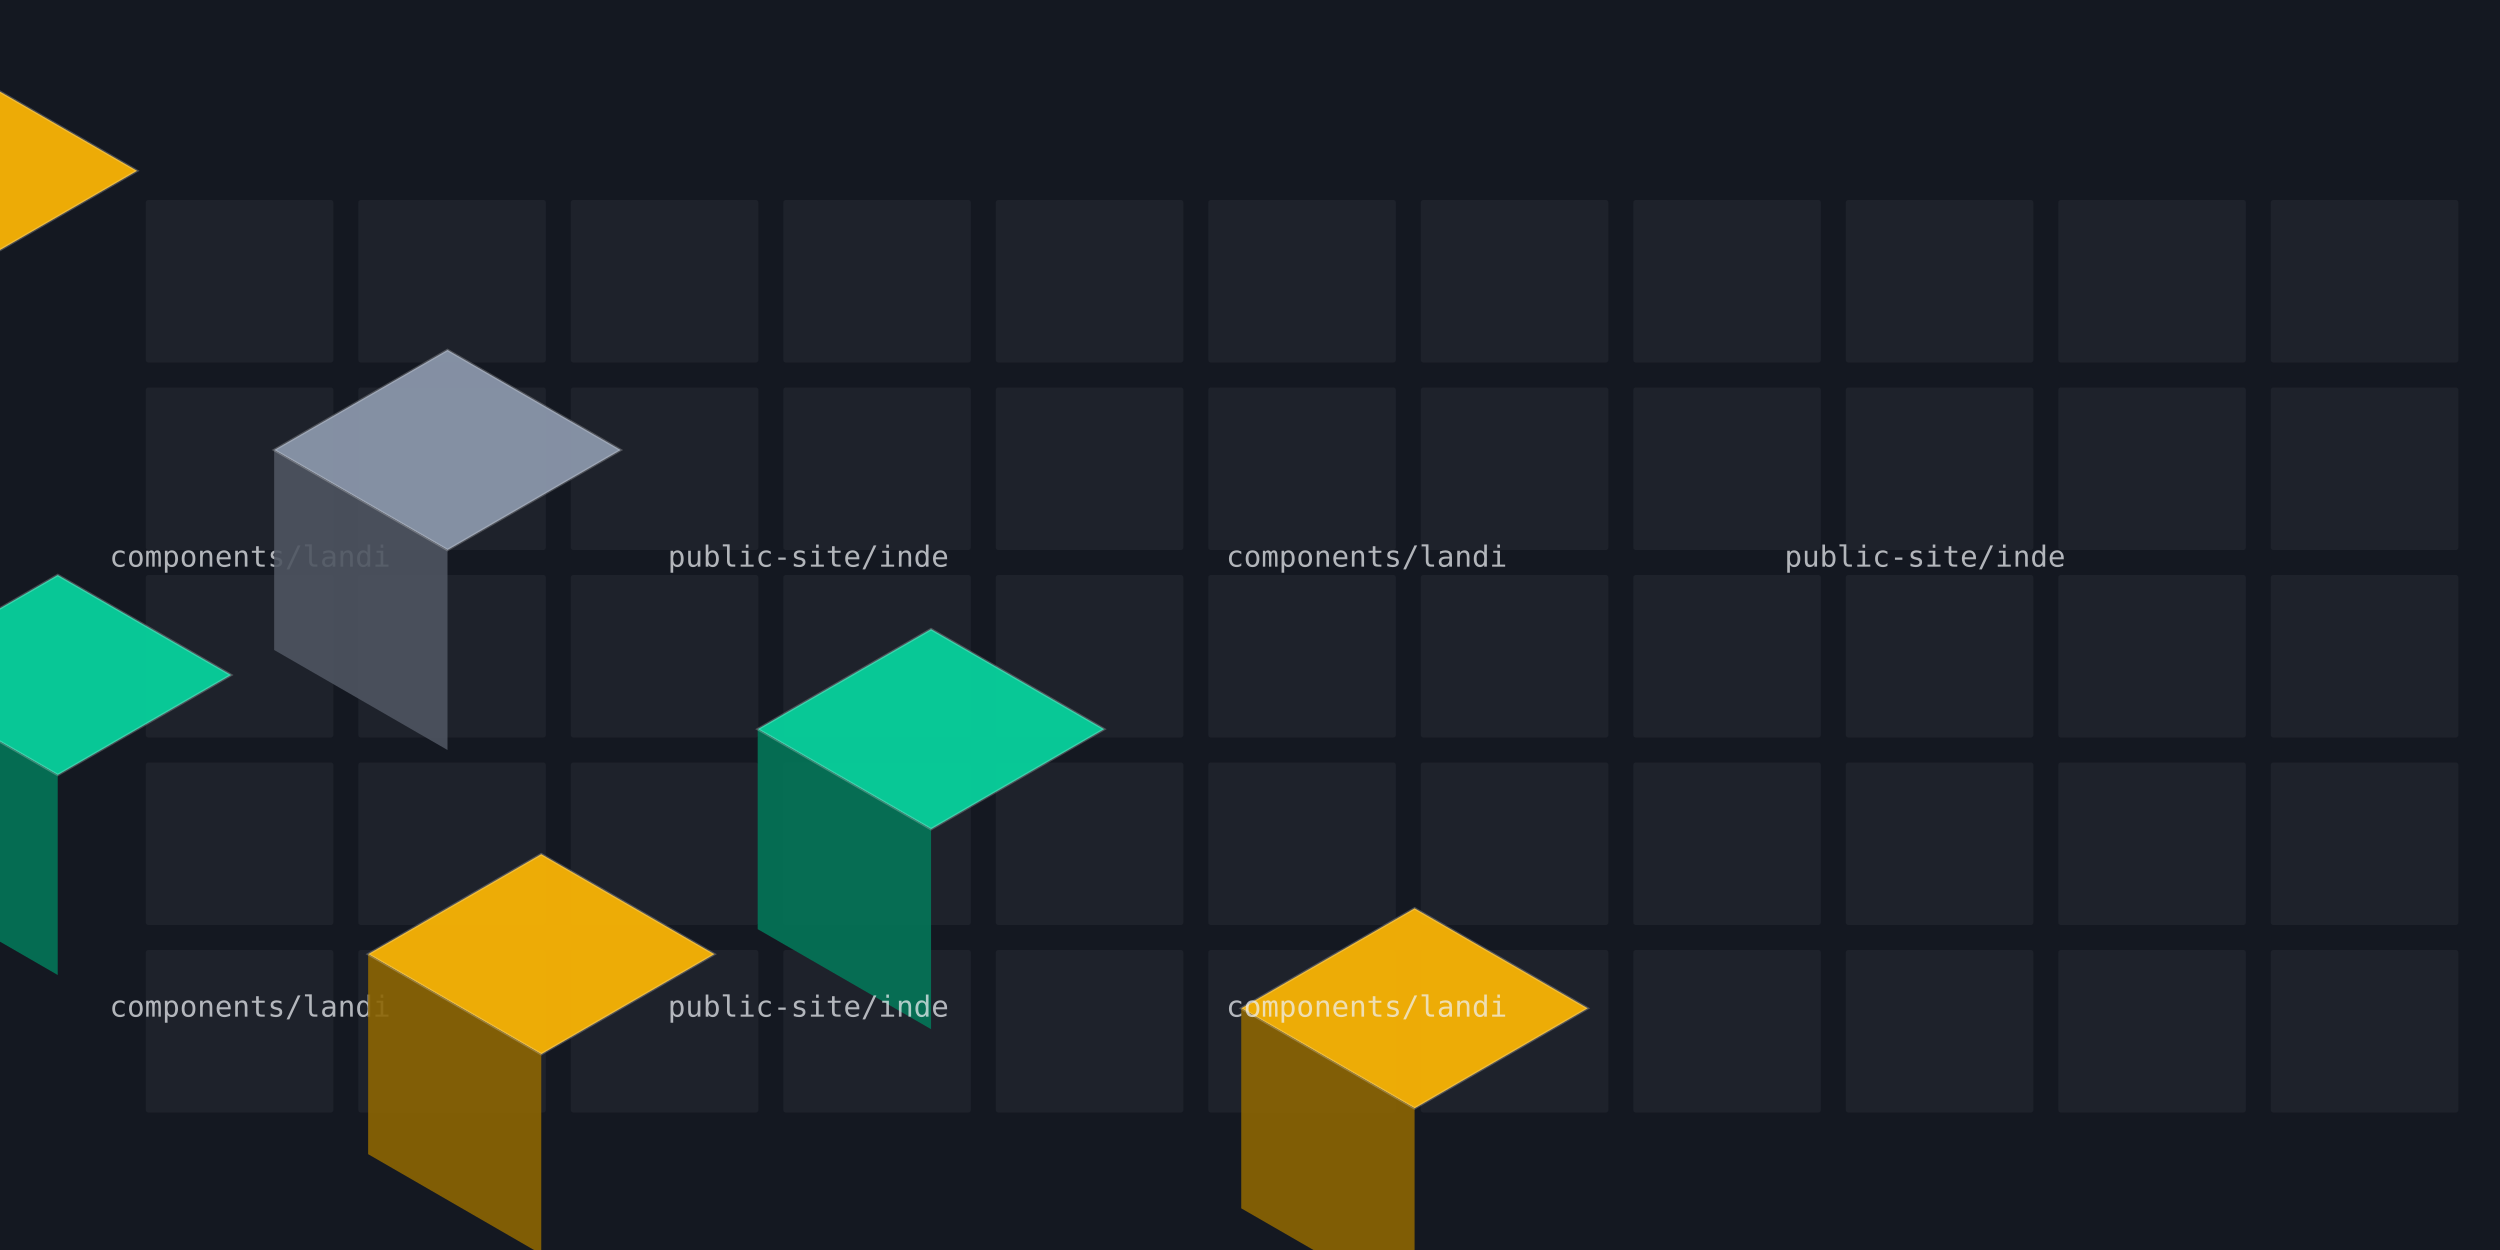
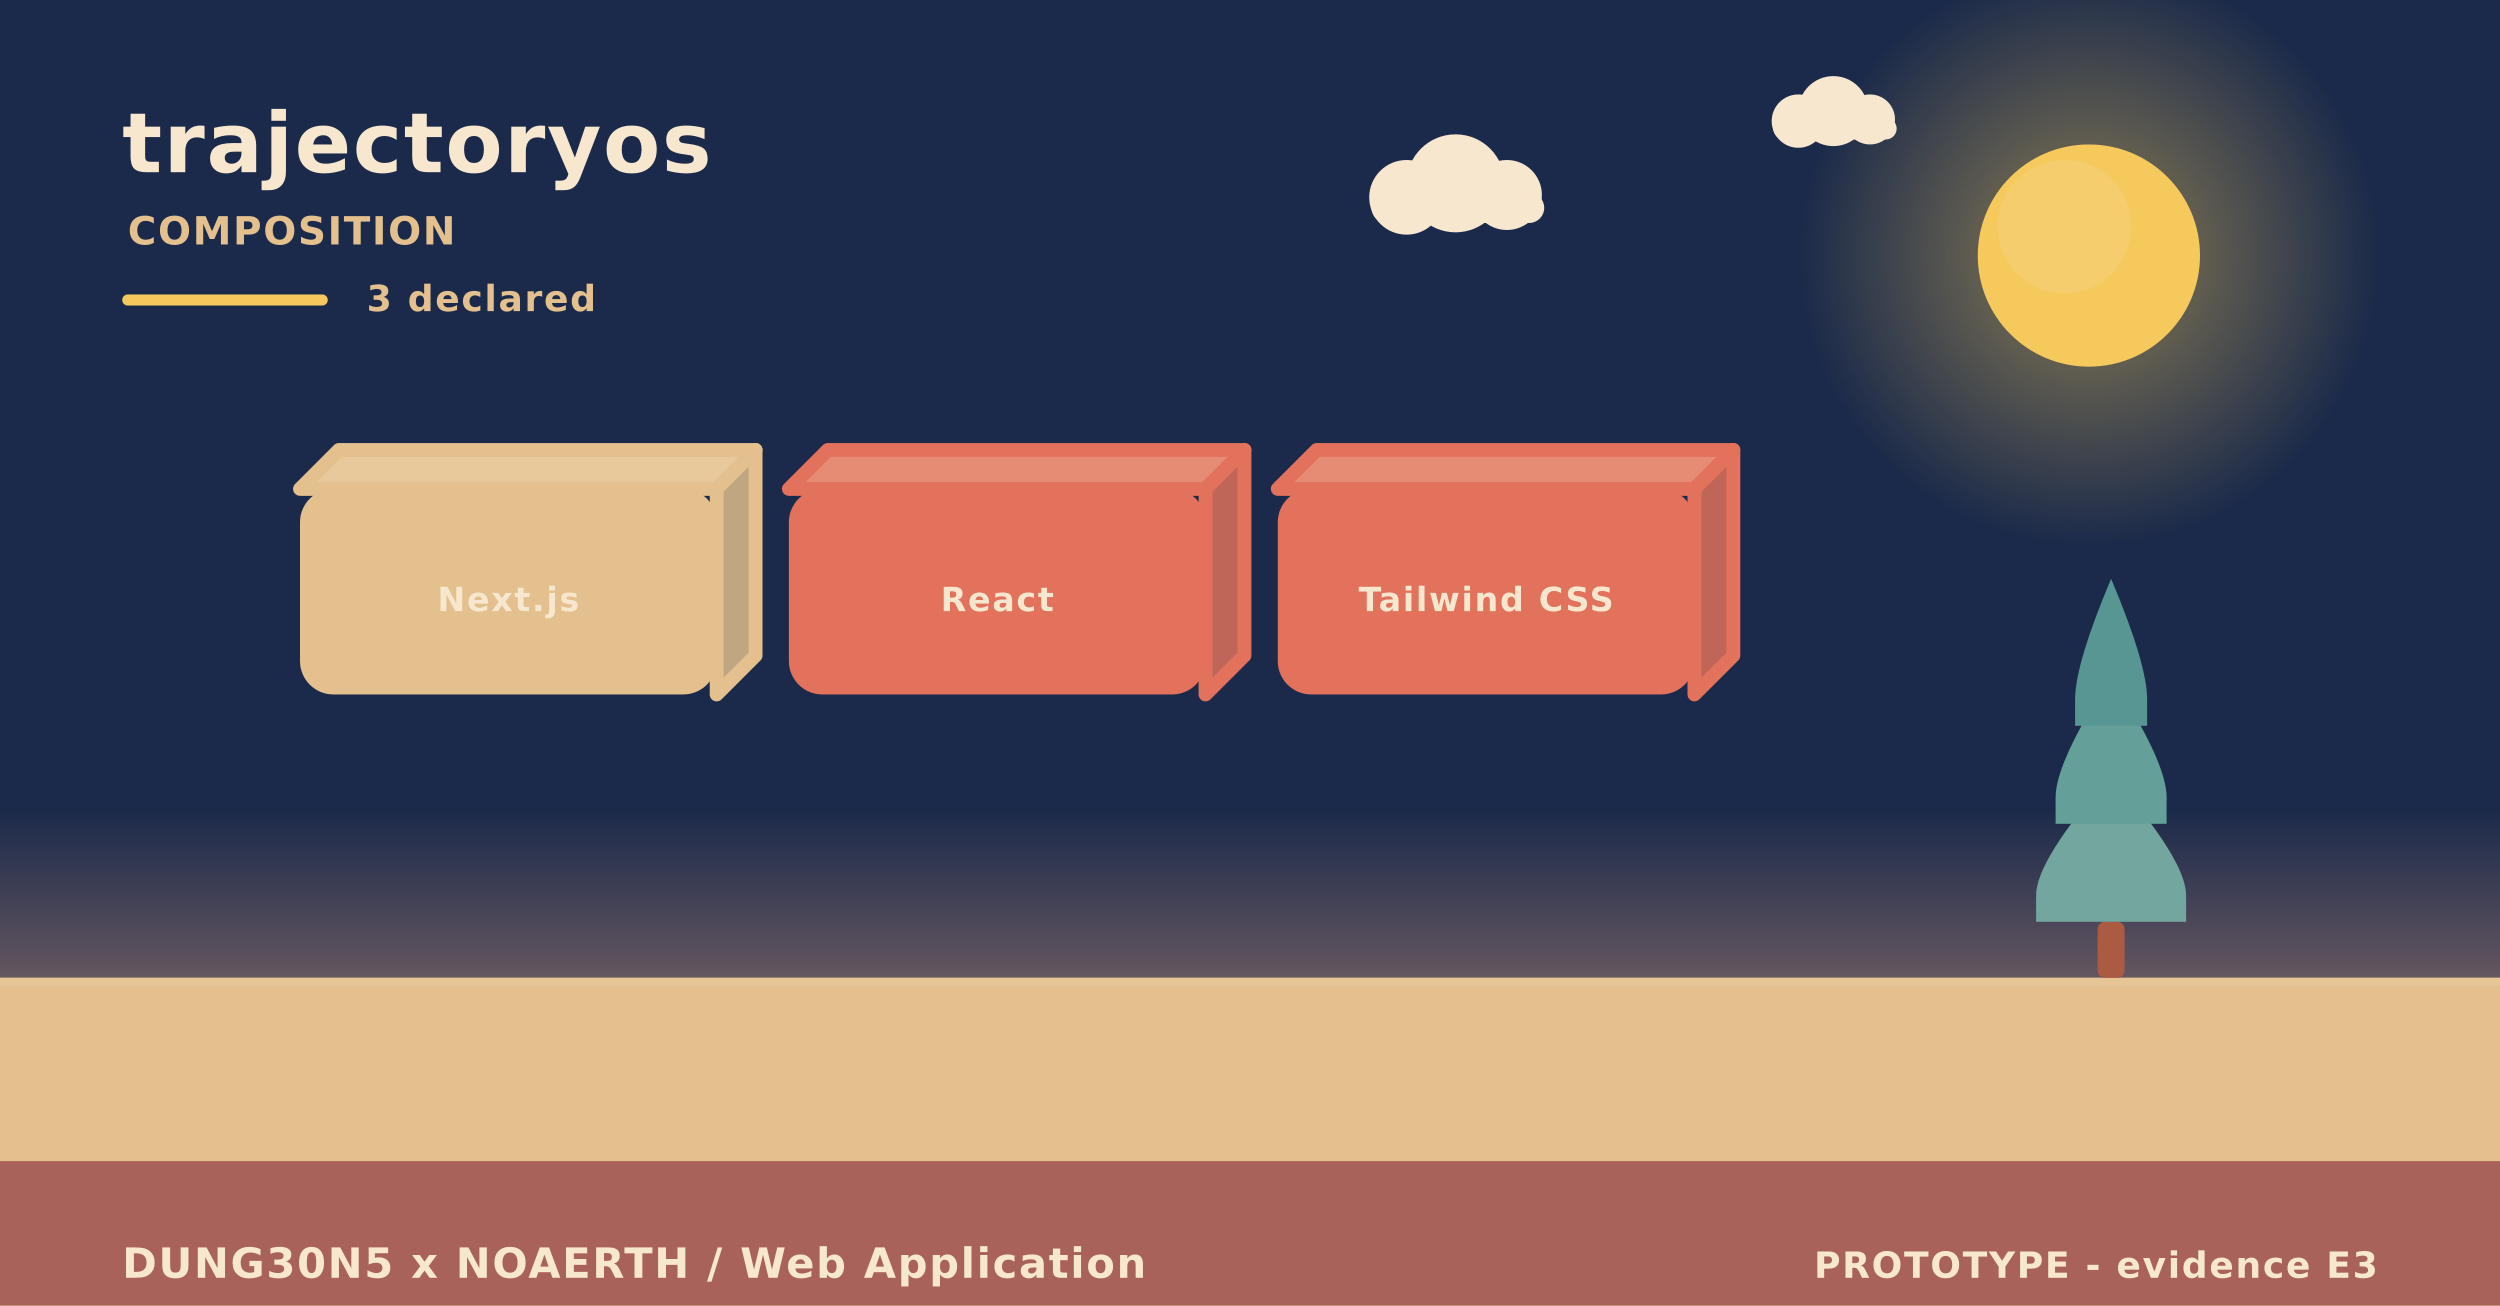
- <svg xmlns="http://www.w3.org/2000/svg" viewBox="0 0 1200 600" width="1200" height="600" role="img" aria-label="trajectoryos component map">
-   <rect width="1200" height="600" fill="#141821" />
-   <defs>
-     <linearGradient id="gc" x1="0" y1="0" x2="1" y2="1">
-       <stop offset="0%" stop-color="#ffb703" />
-       <stop offset="100%" stop-color="#8d99ae" />
-     </linearGradient>
-   </defs>
-   <rect x="70.00" y="96.00" width="90.00" height="78.00" rx="1.20" fill="#eef1f6" opacity="0.05" />
-   <rect x="172.00" y="96.00" width="90.00" height="78.00" rx="1.20" fill="#eef1f6" opacity="0.05" />
-   <rect x="274.00" y="96.00" width="90.00" height="78.00" rx="1.20" fill="#eef1f6" opacity="0.05" />
-   <rect x="376.00" y="96.00" width="90.00" height="78.00" rx="1.20" fill="#eef1f6" opacity="0.05" />
-   <rect x="478.00" y="96.00" width="90.00" height="78.00" rx="1.20" fill="#eef1f6" opacity="0.05" />
-   <rect x="580.00" y="96.00" width="90.00" height="78.00" rx="1.20" fill="#eef1f6" opacity="0.05" />
-   <rect x="682.00" y="96.00" width="90.00" height="78.00" rx="1.20" fill="#eef1f6" opacity="0.05" />
-   <rect x="784.00" y="96.00" width="90.00" height="78.00" rx="1.20" fill="#eef1f6" opacity="0.05" />
-   <rect x="886.00" y="96.00" width="90.00" height="78.00" rx="1.20" fill="#eef1f6" opacity="0.05" />
-   <rect x="988.00" y="96.00" width="90.00" height="78.00" rx="1.20" fill="#eef1f6" opacity="0.05" />
-   <rect x="1090.00" y="96.00" width="90.00" height="78.00" rx="1.20" fill="#eef1f6" opacity="0.05" />
-   <rect x="70.00" y="186.00" width="90.00" height="78.00" rx="1.20" fill="#eef1f6" opacity="0.05" />
-   <rect x="172.00" y="186.00" width="90.00" height="78.00" rx="1.20" fill="#eef1f6" opacity="0.05" />
-   <rect x="274.00" y="186.00" width="90.00" height="78.00" rx="1.20" fill="#eef1f6" opacity="0.05" />
-   <rect x="376.00" y="186.00" width="90.00" height="78.00" rx="1.20" fill="#eef1f6" opacity="0.05" />
-   <rect x="478.00" y="186.00" width="90.00" height="78.00" rx="1.20" fill="#eef1f6" opacity="0.05" />
-   <rect x="580.00" y="186.00" width="90.00" height="78.00" rx="1.20" fill="#eef1f6" opacity="0.05" />
-   <rect x="682.00" y="186.00" width="90.00" height="78.00" rx="1.20" fill="#eef1f6" opacity="0.05" />
-   <rect x="784.00" y="186.00" width="90.00" height="78.00" rx="1.20" fill="#eef1f6" opacity="0.05" />
-   <rect x="886.00" y="186.00" width="90.00" height="78.00" rx="1.20" fill="#eef1f6" opacity="0.05" />
-   <rect x="988.00" y="186.00" width="90.00" height="78.00" rx="1.20" fill="#eef1f6" opacity="0.05" />
-   <rect x="1090.00" y="186.00" width="90.00" height="78.00" rx="1.20" fill="#eef1f6" opacity="0.05" />
-   <rect x="70.00" y="276.00" width="90.00" height="78.00" rx="1.20" fill="#eef1f6" opacity="0.05" />
-   <rect x="172.00" y="276.00" width="90.00" height="78.00" rx="1.20" fill="#eef1f6" opacity="0.05" />
-   <rect x="274.00" y="276.00" width="90.00" height="78.00" rx="1.20" fill="#eef1f6" opacity="0.05" />
-   <rect x="376.00" y="276.00" width="90.00" height="78.00" rx="1.20" fill="#eef1f6" opacity="0.05" />
-   <rect x="478.00" y="276.00" width="90.00" height="78.00" rx="1.20" fill="#eef1f6" opacity="0.05" />
-   <rect x="580.00" y="276.00" width="90.00" height="78.00" rx="1.20" fill="#eef1f6" opacity="0.05" />
-   <rect x="682.00" y="276.00" width="90.00" height="78.00" rx="1.20" fill="#eef1f6" opacity="0.05" />
-   <rect x="784.00" y="276.00" width="90.00" height="78.00" rx="1.20" fill="#eef1f6" opacity="0.05" />
-   <rect x="886.00" y="276.00" width="90.00" height="78.00" rx="1.20" fill="#eef1f6" opacity="0.05" />
-   <rect x="988.00" y="276.00" width="90.00" height="78.00" rx="1.20" fill="#eef1f6" opacity="0.05" />
-   <rect x="1090.00" y="276.00" width="90.00" height="78.00" rx="1.20" fill="#eef1f6" opacity="0.05" />
-   <rect x="70.00" y="366.00" width="90.00" height="78.00" rx="1.20" fill="#eef1f6" opacity="0.05" />
-   <rect x="172.00" y="366.00" width="90.00" height="78.00" rx="1.20" fill="#eef1f6" opacity="0.05" />
-   <rect x="274.00" y="366.00" width="90.00" height="78.00" rx="1.20" fill="#eef1f6" opacity="0.05" />
-   <rect x="376.00" y="366.00" width="90.00" height="78.00" rx="1.20" fill="#eef1f6" opacity="0.05" />
-   <rect x="478.00" y="366.00" width="90.00" height="78.00" rx="1.20" fill="#eef1f6" opacity="0.05" />
-   <rect x="580.00" y="366.00" width="90.00" height="78.00" rx="1.20" fill="#eef1f6" opacity="0.05" />
-   <rect x="682.00" y="366.00" width="90.00" height="78.00" rx="1.20" fill="#eef1f6" opacity="0.05" />
-   <rect x="784.00" y="366.00" width="90.00" height="78.00" rx="1.20" fill="#eef1f6" opacity="0.05" />
-   <rect x="886.00" y="366.00" width="90.00" height="78.00" rx="1.20" fill="#eef1f6" opacity="0.05" />
-   <rect x="988.00" y="366.00" width="90.00" height="78.00" rx="1.20" fill="#eef1f6" opacity="0.05" />
-   <rect x="1090.00" y="366.00" width="90.00" height="78.00" rx="1.20" fill="#eef1f6" opacity="0.05" />
-   <rect x="70.00" y="456.00" width="90.00" height="78.00" rx="1.20" fill="#eef1f6" opacity="0.05" />
-   <rect x="172.00" y="456.00" width="90.00" height="78.00" rx="1.20" fill="#eef1f6" opacity="0.05" />
-   <rect x="274.00" y="456.00" width="90.00" height="78.00" rx="1.20" fill="#eef1f6" opacity="0.05" />
-   <rect x="376.00" y="456.00" width="90.00" height="78.00" rx="1.20" fill="#eef1f6" opacity="0.05" />
-   <rect x="478.00" y="456.00" width="90.00" height="78.00" rx="1.20" fill="#eef1f6" opacity="0.05" />
-   <rect x="580.00" y="456.00" width="90.00" height="78.00" rx="1.20" fill="#eef1f6" opacity="0.05" />
-   <rect x="682.00" y="456.00" width="90.00" height="78.00" rx="1.20" fill="#eef1f6" opacity="0.05" />
-   <rect x="784.00" y="456.00" width="90.00" height="78.00" rx="1.20" fill="#eef1f6" opacity="0.05" />
-   <rect x="886.00" y="456.00" width="90.00" height="78.00" rx="1.20" fill="#eef1f6" opacity="0.05" />
-   <rect x="988.00" y="456.00" width="90.00" height="78.00" rx="1.20" fill="#eef1f6" opacity="0.05" />
-   <rect x="1090.00" y="456.00" width="90.00" height="78.00" rx="1.20" fill="#eef1f6" opacity="0.05" />
-   <g transform="rotate(0 120 140)">
-     <polygon points="-17.3,34.0 65.8,82.0 -17.3,130.0 -100.5,82.0" fill="#ffb703" opacity="0.92" />
-     <polygon points="-100.5,82.0 -17.3,130.0 -17.3,226.0 -100.5,178.0" fill="#8c6502" opacity="0.9" />
-     <polygon points="-17.3,34.0 65.8,82.0 -17.3,130.0 -100.5,82.0" fill="none" stroke="rgba(255,255,255,0.220)" stroke-width="1.2" />
+ <svg xmlns="http://www.w3.org/2000/svg" width="900" height="470" viewBox="0 0 900 470" role="img" aria-label="trajectoryos - how it is composed">
+   <linearGradient id="skyc" x1="0" y1="0" x2="0" y2="1">
+     <stop offset="0" stop-color="#1b2a4a" />
+     <stop offset="0.62" stop-color="#1b2a4a" />
+     <stop offset="1" stop-color="#f3ad8a" />
+   </linearGradient>
+   <rect width="900" height="470" fill="url(#skyc)" />
+   <radialGradient id="sunc">
+     <stop offset="0.35" stop-color="#f5c95c" stop-opacity="0.34" />
+     <stop offset="1" stop-color="#f5c95c" stop-opacity="0" />
+   </radialGradient>
+   <circle cx="752" cy="92" r="104" fill="url(#sunc)" />
+   <circle cx="752" cy="92" r="40" fill="#f5c95c" />
+   <circle cx="743.2" cy="81.6" r="24" fill="#f5d27e" opacity="0.5" />
+   <g>
+     <circle cx="524" cy="66" r="17.64" fill="#f6e7ce" />
+     <circle cx="506.36" cy="71.04" r="13.44" fill="#f6e7ce" />
+     <circle cx="542.48" cy="70.2" r="12.6" fill="#f6e7ce" />
+     <rect x="493.76" y="69.36" width="62.16" height="10.92" rx="5.46" fill="#f6e7ce" />
  </g>
-   <text x="120" y="272" font-family="ui-monospace,Menlo,monospace" font-size="14" fill="rgba(238,241,246,0.720)" text-anchor="middle">components/landi</text>
-   <g transform="rotate(0 388 140)">
-     <polygon points="214.8,168.0 297.9,216.0 214.8,264.0 131.6,216.0" fill="#8d99ae" opacity="0.92" />
-     <polygon points="131.6,216.0 214.8,264.0 214.8,360.0 131.6,312.0" fill="#4e5460" opacity="0.9" />
-     <polygon points="214.8,168.0 297.9,216.0 214.8,264.0 131.6,216.0" fill="none" stroke="rgba(255,255,255,0.220)" stroke-width="1.2" />
+   <g>
+     <circle cx="660" cy="40" r="12.6" fill="#f6e7ce" />
+     <circle cx="647.4" cy="43.6" r="9.6" fill="#f6e7ce" />
+     <circle cx="673.2" cy="43" r="9" fill="#f6e7ce" />
+     <rect x="638.4" y="42.4" width="44.4" height="7.8" rx="3.9" fill="#f6e7ce" />
  </g>
-   <text x="388" y="272" font-family="ui-monospace,Menlo,monospace" font-size="14" fill="rgba(238,241,246,0.720)" text-anchor="middle">public-site/inde</text>
-   <g transform="rotate(0 656 140)">
-     <polygon points="446.9,302.0 530.0,350.0 446.9,398.0 363.7,350.0" fill="#06d6a0" opacity="0.92" />
-     <polygon points="363.7,350.0 446.9,398.0 446.9,494.0 363.7,446.0" fill="#037658" opacity="0.9" />
-     <polygon points="446.9,302.0 530.0,350.0 446.9,398.0 363.7,350.0" fill="none" stroke="rgba(255,255,255,0.220)" stroke-width="1.2" />
-   </g>
-   <text x="656" y="272" font-family="ui-monospace,Menlo,monospace" font-size="14" fill="rgba(238,241,246,0.720)" text-anchor="middle">components/landi</text>
-   <g transform="rotate(0 924 140)">
-     <polygon points="679.0,436.0 762.1,484.0 679.0,532.0 595.8,484.0" fill="#ffb703" opacity="0.92" />
-     <polygon points="595.8,484.0 679.0,532.0 679.0,628.0 595.8,580.0" fill="#8c6502" opacity="0.9" />
-     <polygon points="679.0,436.0 762.1,484.0 679.0,532.0 595.8,484.0" fill="none" stroke="rgba(255,255,255,0.220)" stroke-width="1.2" />
-   </g>
-   <text x="924" y="272" font-family="ui-monospace,Menlo,monospace" font-size="14" fill="rgba(238,241,246,0.720)" text-anchor="middle">public-site/inde</text>
-   <g transform="rotate(0 120 356)">
-     <polygon points="-204.4,142.0 -121.2,190.0 -204.4,238.0 -287.5,190.0" fill="#8d99ae" opacity="0.92" />
-     <polygon points="-287.5,190.0 -204.4,238.0 -204.4,334.0 -287.5,286.0" fill="#4e5460" opacity="0.9" />
-     <polygon points="-204.4,142.0 -121.2,190.0 -204.4,238.0 -287.5,190.0" fill="none" stroke="rgba(255,255,255,0.220)" stroke-width="1.2" />
-   </g>
-   <text x="120" y="488" font-family="ui-monospace,Menlo,monospace" font-size="14" fill="rgba(238,241,246,0.720)" text-anchor="middle">components/landi</text>
-   <g transform="rotate(0 388 356)">
-     <polygon points="27.7,276.0 110.9,324.0 27.7,372.0 -55.4,324.0" fill="#06d6a0" opacity="0.92" />
-     <polygon points="-55.4,324.0 27.7,372.0 27.7,468.0 -55.4,420.0" fill="#037658" opacity="0.9" />
-     <polygon points="27.7,276.0 110.9,324.0 27.7,372.0 -55.4,324.0" fill="none" stroke="rgba(255,255,255,0.220)" stroke-width="1.2" />
-   </g>
-   <text x="388" y="488" font-family="ui-monospace,Menlo,monospace" font-size="14" fill="rgba(238,241,246,0.720)" text-anchor="middle">public-site/inde</text>
-   <g transform="rotate(0 656 356)">
-     <polygon points="259.8,410.0 342.9,458.0 259.8,506.0 176.7,458.0" fill="#ffb703" opacity="0.92" />
-     <polygon points="176.7,458.0 259.8,506.0 259.8,602.0 176.7,554.0" fill="#8c6502" opacity="0.9" />
-     <polygon points="259.8,410.0 342.9,458.0 259.8,506.0 176.7,458.0" fill="none" stroke="rgba(255,255,255,0.220)" stroke-width="1.2" />
-   </g>
-   <text x="656" y="488" font-family="ui-monospace,Menlo,monospace" font-size="14" fill="rgba(238,241,246,0.720)" text-anchor="middle">components/landi</text>
+   <rect x="0" y="352" width="900" height="118" fill="#e3c08d" />
+   <rect x="0" y="352" width="900" height="3" fill="#e6c596" />
+   <text x="44" y="62" font-family="Verdana,DejaVu Sans,sans-serif" font-size="30" font-weight="700" letter-spacing="0.6" fill="#f6e7ce" text-anchor="start">trajectoryos</text>
+   <text x="46" y="88" font-family="Verdana,DejaVu Sans,sans-serif" font-size="14" font-weight="700" letter-spacing="0.6" fill="#e3c08d" text-anchor="start">COMPOSITION</text>
+   <rect x="44" y="106" width="74" height="4" rx="2" fill="#f5c95c" />
+   <text x="132" y="112" font-family="Verdana,DejaVu Sans,sans-serif" font-size="13" font-weight="700" letter-spacing="0.6" fill="#e3c08d" text-anchor="start">3 declared</text>
+   <path d="M108,176 L258,176 L272,162 L122,162 Z" fill="#e7c99b" stroke="#e3c08d" stroke-width="5" stroke-linejoin="round" />
+   <path d="M258,176 L272,162 L272,236 L258,250 Z" fill="#c1a682" stroke="#e3c08d" stroke-width="5" stroke-linejoin="round" />
+   <rect x="108" y="176" width="150" height="74" rx="12" fill="#e3c08d" />
+   <text x="183" y="220" font-family="Verdana,DejaVu Sans,sans-serif" font-size="12" font-weight="700" letter-spacing="0.6" fill="#f6e7ce" text-anchor="middle">Next.js</text>
+   <path d="M284,176 L434,176 L448,162 L298,162 Z" fill="#e68c74" stroke="#e2725b" stroke-width="5" stroke-linejoin="round" />
+   <path d="M434,176 L448,162 L448,236 L434,250 Z" fill="#c06658" stroke="#e2725b" stroke-width="5" stroke-linejoin="round" />
+   <rect x="284" y="176" width="150" height="74" rx="12" fill="#e2725b" />
+   <text x="359" y="220" font-family="Verdana,DejaVu Sans,sans-serif" font-size="12" font-weight="700" letter-spacing="0.6" fill="#f6e7ce" text-anchor="middle">React</text>
+   <path d="M460,176 L610,176 L624,162 L474,162 Z" fill="#e68c74" stroke="#e2725b" stroke-width="5" stroke-linejoin="round" />
+   <path d="M610,176 L624,162 L624,236 L610,250 Z" fill="#c06658" stroke="#e2725b" stroke-width="5" stroke-linejoin="round" />
+   <rect x="460" y="176" width="150" height="74" rx="12" fill="#e2725b" />
+   <text x="535" y="220" font-family="Verdana,DejaVu Sans,sans-serif" font-size="12" font-weight="700" letter-spacing="0.6" fill="#f6e7ce" text-anchor="middle">Tailwind CSS</text>
+   <rect x="755.14" y="331.84" width="9.72" height="20.16" rx="2.7" fill="#ac5b43" />
+   <path d="M760,278.92 Q733,309.61 733,322.31 Q733,331.84 733,331.84 L787,331.84 Q787,331.84 787,322.31 Q787,309.61 760,278.92 Z" fill="#74a6a0" />
+   <path d="M760,243.64 Q740.02,274.33 740.02,287.03 Q740.02,296.56 740.02,296.56 L779.98,296.56 Q779.98,296.56 779.98,287.03 Q779.98,274.33 760,243.64 Z" fill="#649f9a" />
+   <path d="M760,208.36 Q747.04,239.05 747.04,251.75 Q747.04,261.28 747.04,261.28 L772.96,261.28 Q772.96,261.28 772.96,251.75 Q772.96,239.05 760,208.36 Z" fill="#589694" />
+   <rect x="0" y="418" width="900" height="52" rx="0" fill="#a65c56" opacity="0.94" />
+   <text x="44" y="460" font-family="Verdana,DejaVu Sans,sans-serif" font-size="15" font-weight="700" letter-spacing="0.6" fill="#f6e7ce" text-anchor="start">DUNG30N5 x NOAERTH  /  Web Application</text>
+   <text x="856" y="460" font-family="Verdana,DejaVu Sans,sans-serif" font-size="13" font-weight="700" letter-spacing="0.6" fill="#f6e7ce" text-anchor="end">PROTOTYPE  -  evidence E3</text>
</svg>
